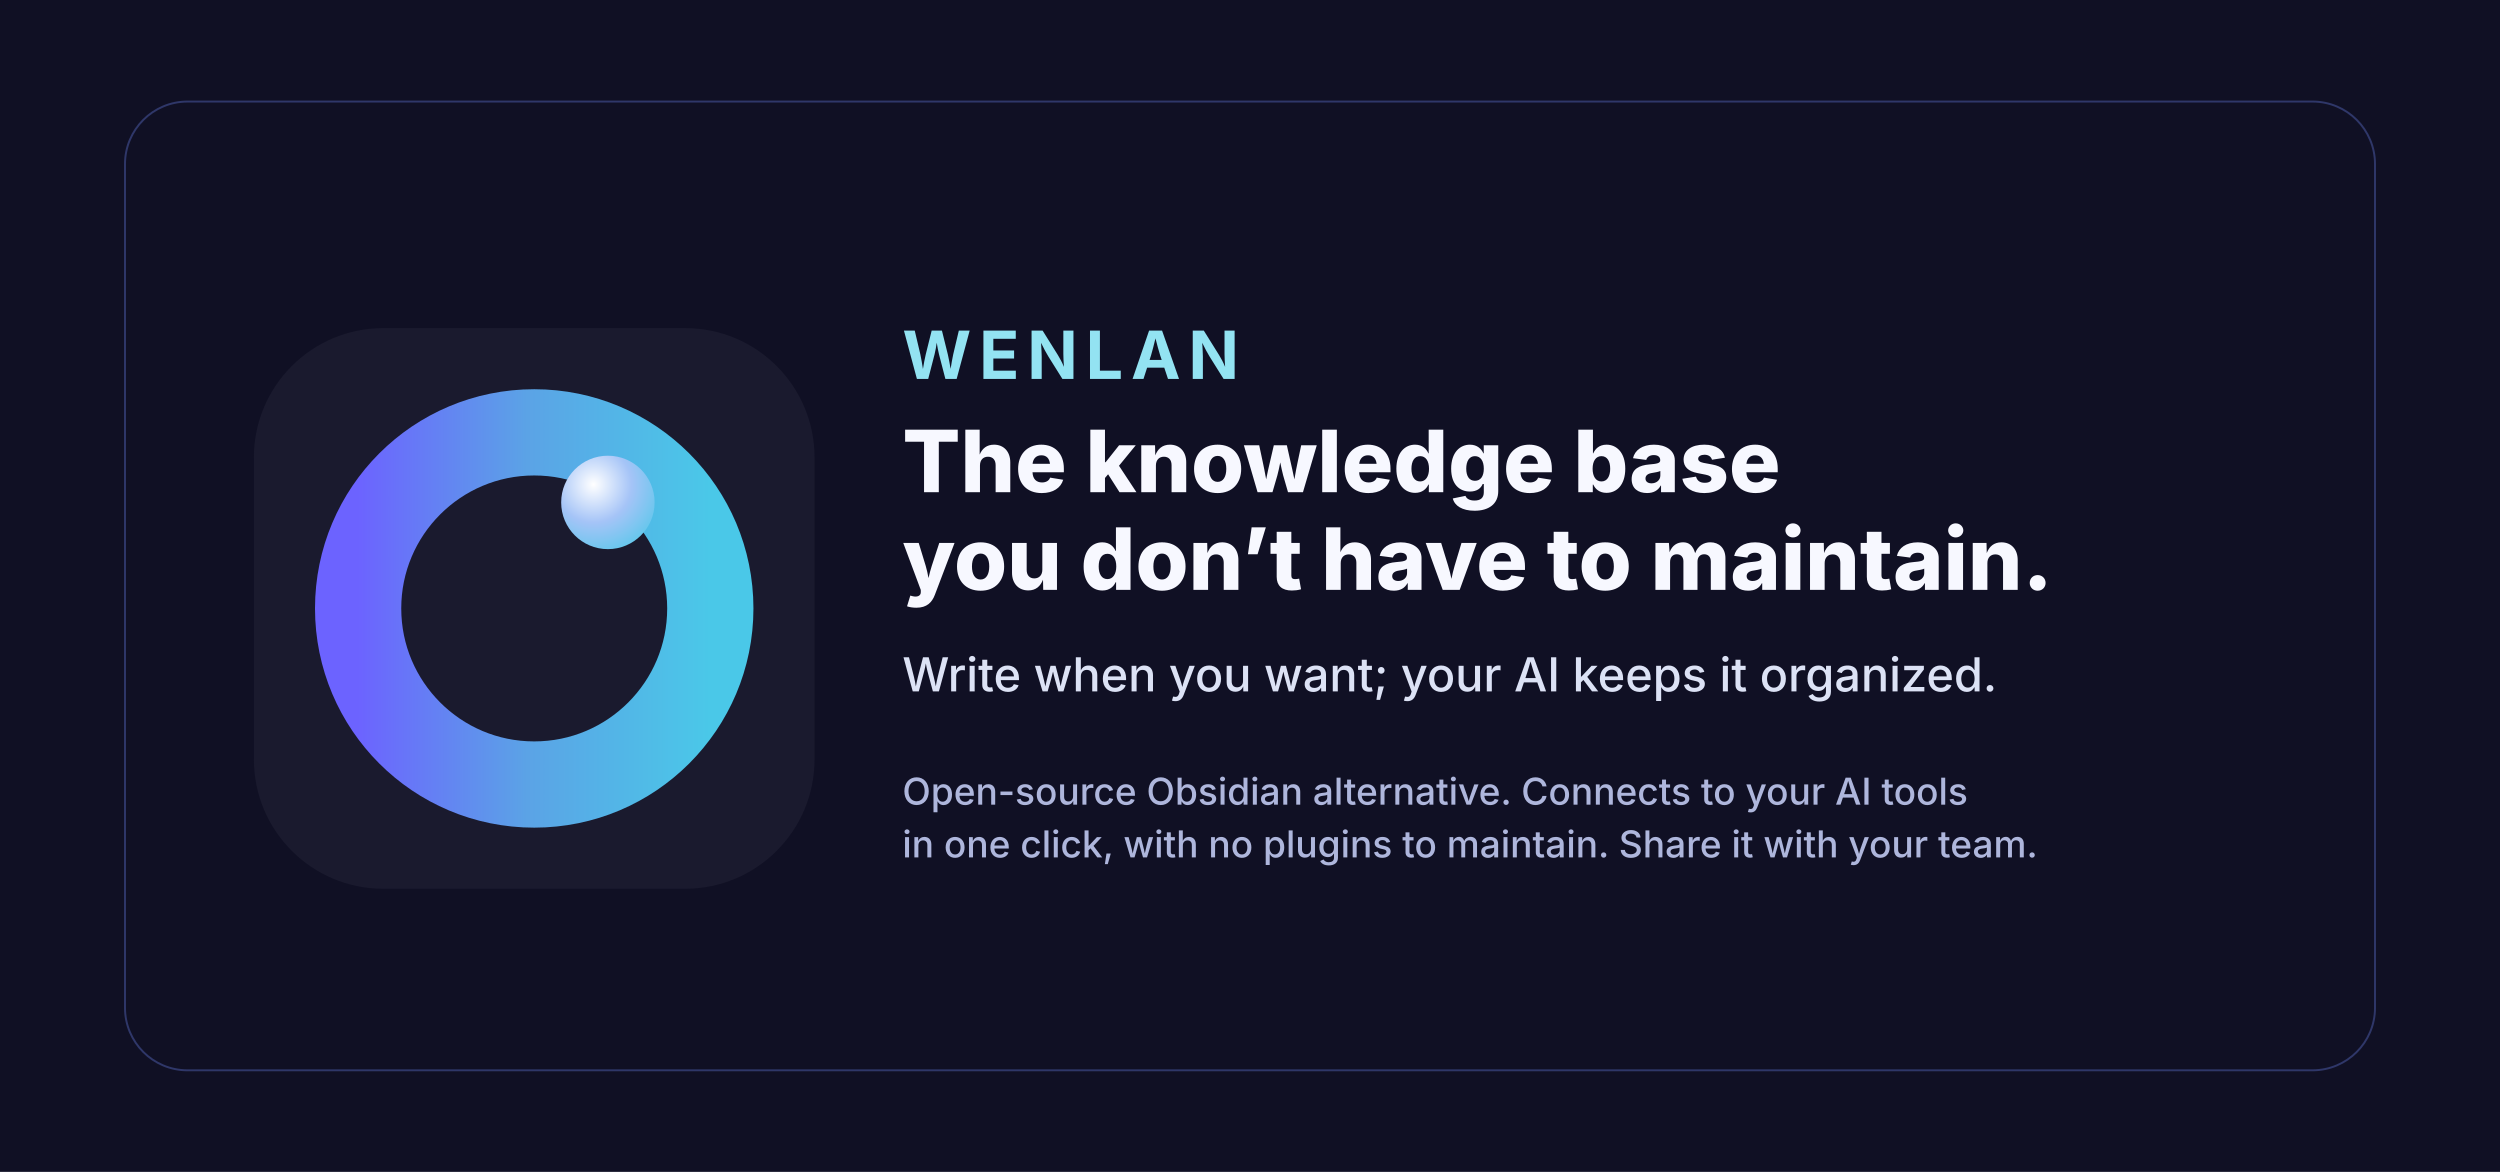
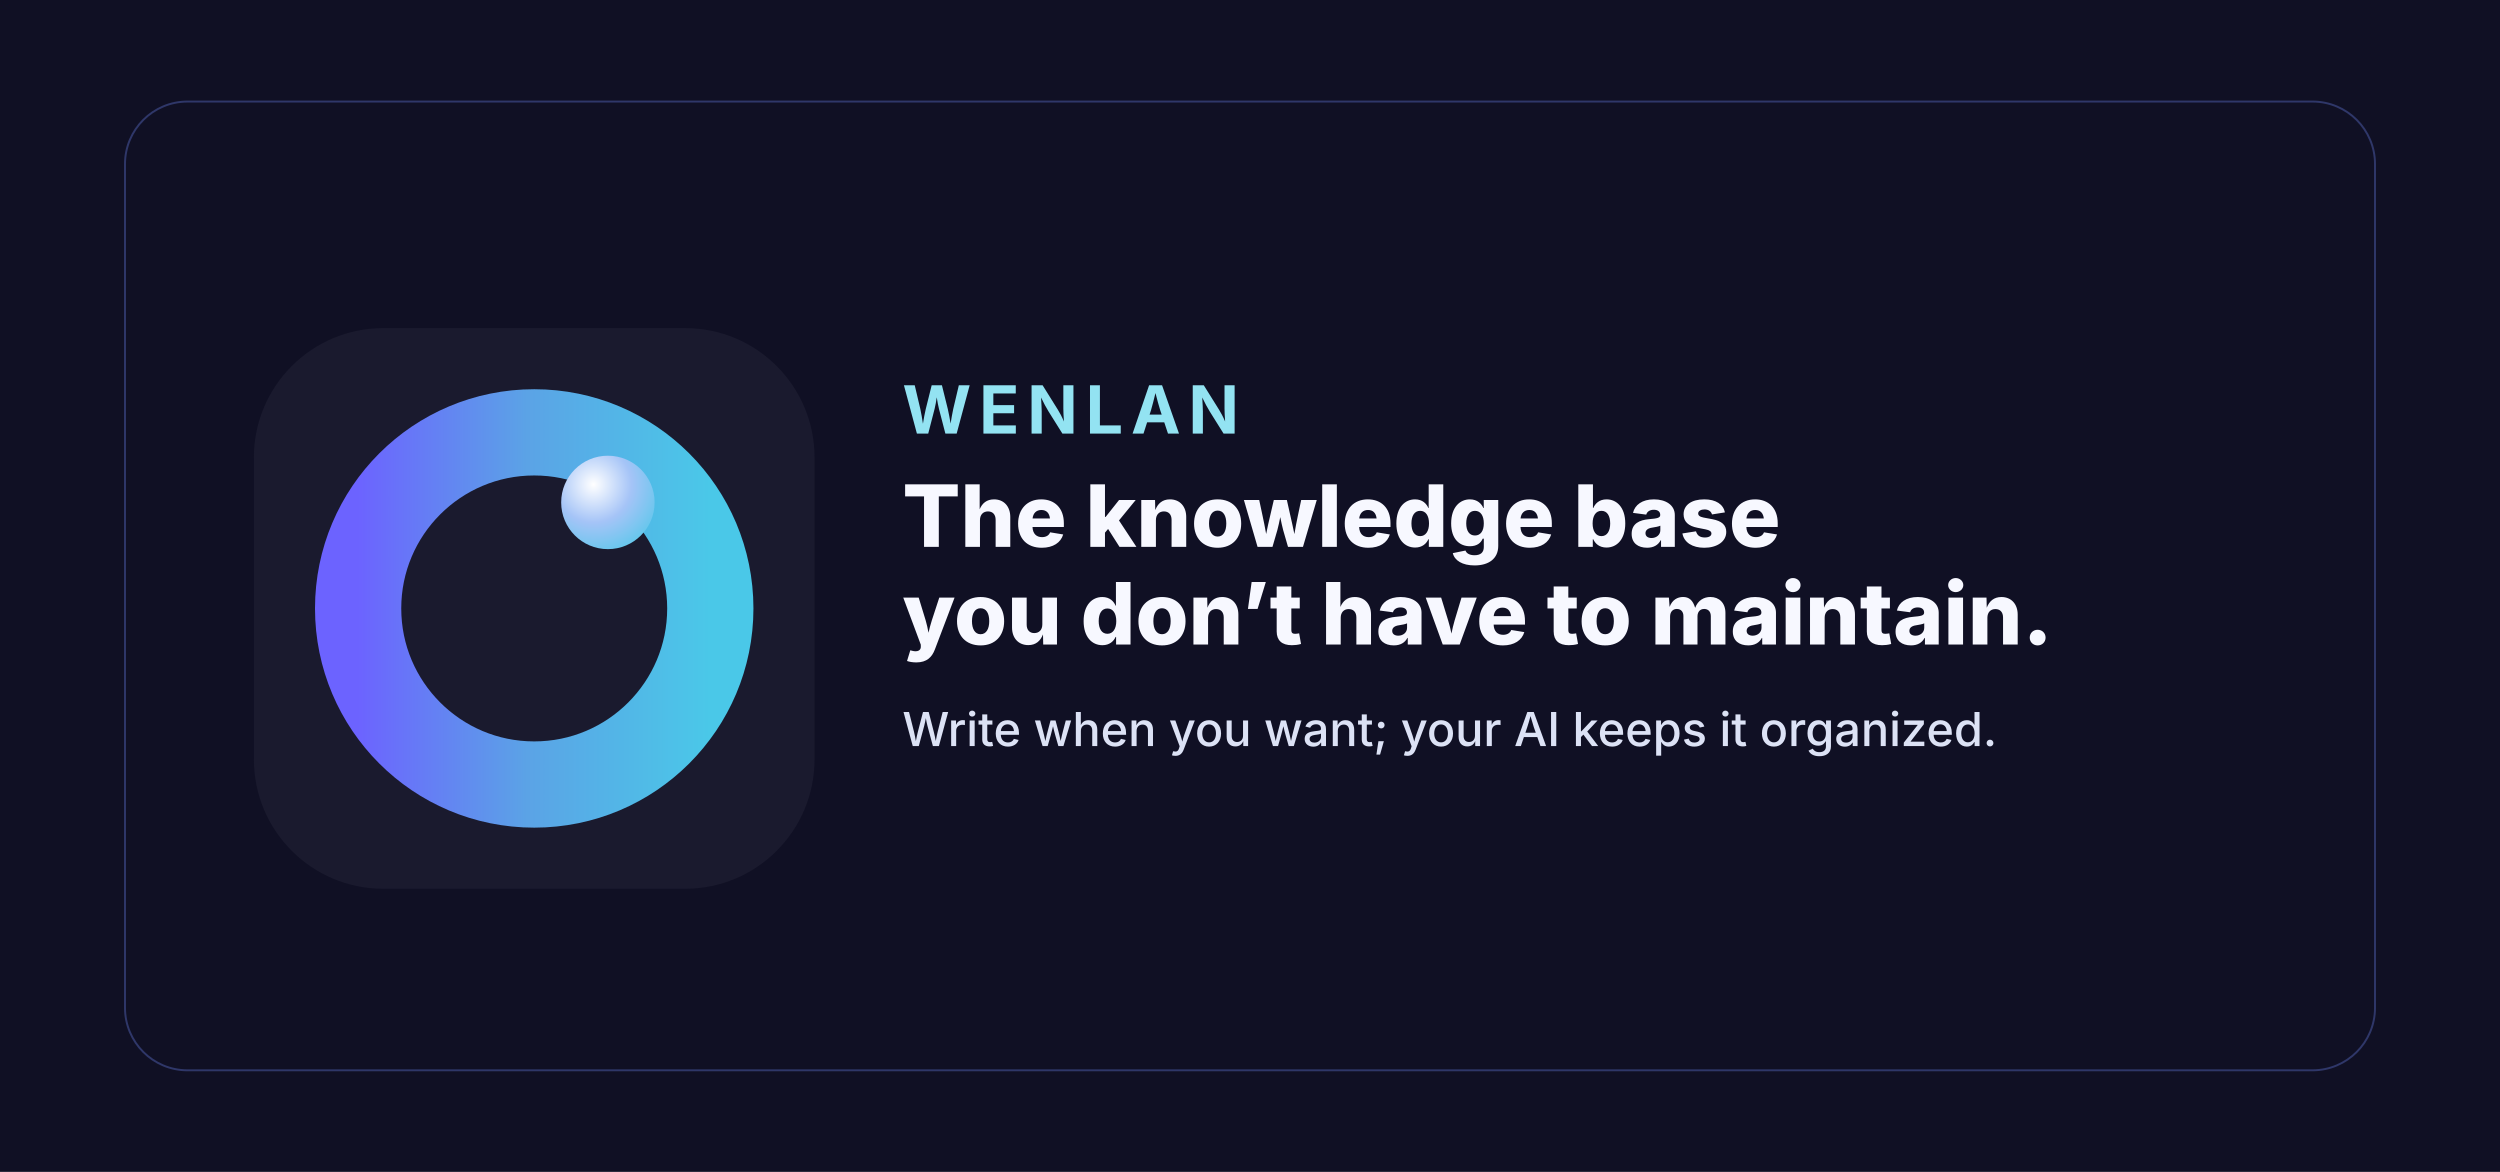
<svg xmlns="http://www.w3.org/2000/svg" width="1280" height="600" viewBox="0 0 1280 600" fill="none" role="img" aria-labelledby="title desc">
  <rect width="1280" height="600" fill="#101024" />
  <rect x="64" y="52" width="1152" height="496" rx="32" fill="#101024" stroke="#2F3769" />
  <g transform="translate(130 168) scale(0.92)">
    <rect width="312" height="312" rx="72" fill="#1A1A2E" />
    <circle cx="156" cy="156" r="98" stroke="url(#ring)" stroke-width="48" />
    <circle cx="197" cy="97" r="26" fill="url(#orb)" />
  </g>
-   <g transform="translate(462 176)">
+   <g transform="translate(462 204)">
    <text x="0" y="18" fill="#93E3F2" font-family="Inter, ui-sans-serif, system-ui, -apple-system, BlinkMacSystemFont, 'Segoe UI', sans-serif" font-size="34" font-weight="700" letter-spacing="4">
      WENLAN
    </text>
    <text x="0" y="76" fill="#F7F8FF" font-family="Inter, ui-sans-serif, system-ui, -apple-system, BlinkMacSystemFont, 'Segoe UI', sans-serif" font-size="44" font-weight="760">
      The knowledge base
    </text>
    <text x="0" y="126" fill="#F7F8FF" font-family="Inter, ui-sans-serif, system-ui, -apple-system, BlinkMacSystemFont, 'Segoe UI', sans-serif" font-size="44" font-weight="760">
      you don’t have to maintain.
    </text>
    <text x="0" y="178" fill="#DCE2F5" font-family="Inter, ui-sans-serif, system-ui, -apple-system, BlinkMacSystemFont, 'Segoe UI', sans-serif" font-size="24" font-weight="500">
      Write when you want; your AI keeps it organized.
-     </text>
-     <text x="0" y="236" fill="#AEB6DC" font-family="Inter, ui-sans-serif, system-ui, -apple-system, BlinkMacSystemFont, 'Segoe UI', sans-serif" font-size="19" font-weight="500">
-       Open-source Obsidian alternative. Connects to your AI tools
-     </text>
-     <text x="0" y="263" fill="#AEB6DC" font-family="Inter, ui-sans-serif, system-ui, -apple-system, BlinkMacSystemFont, 'Segoe UI', sans-serif" font-size="19" font-weight="500">
-       in one click, with no plugins to maintain. Share it with your team.
    </text>
  </g>
  <defs>
    <linearGradient id="ring" x1="58" y1="156" x2="254" y2="156" gradientUnits="userSpaceOnUse">
      <stop stop-color="#6C63FF" />
      <stop offset="0.48" stop-color="#5BA3E6" />
      <stop offset="1" stop-color="#4AC8E8" />
    </linearGradient>
    <radialGradient id="orb" cx="0" cy="0" r="1" gradientUnits="userSpaceOnUse" gradientTransform="translate(189 87) rotate(52) scale(47)">
      <stop stop-color="#FFFFFF" />
      <stop offset="0.45" stop-color="#A5C4F7" />
      <stop offset="1" stop-color="#4AC8E8" />
    </radialGradient>
  </defs>
</svg>
